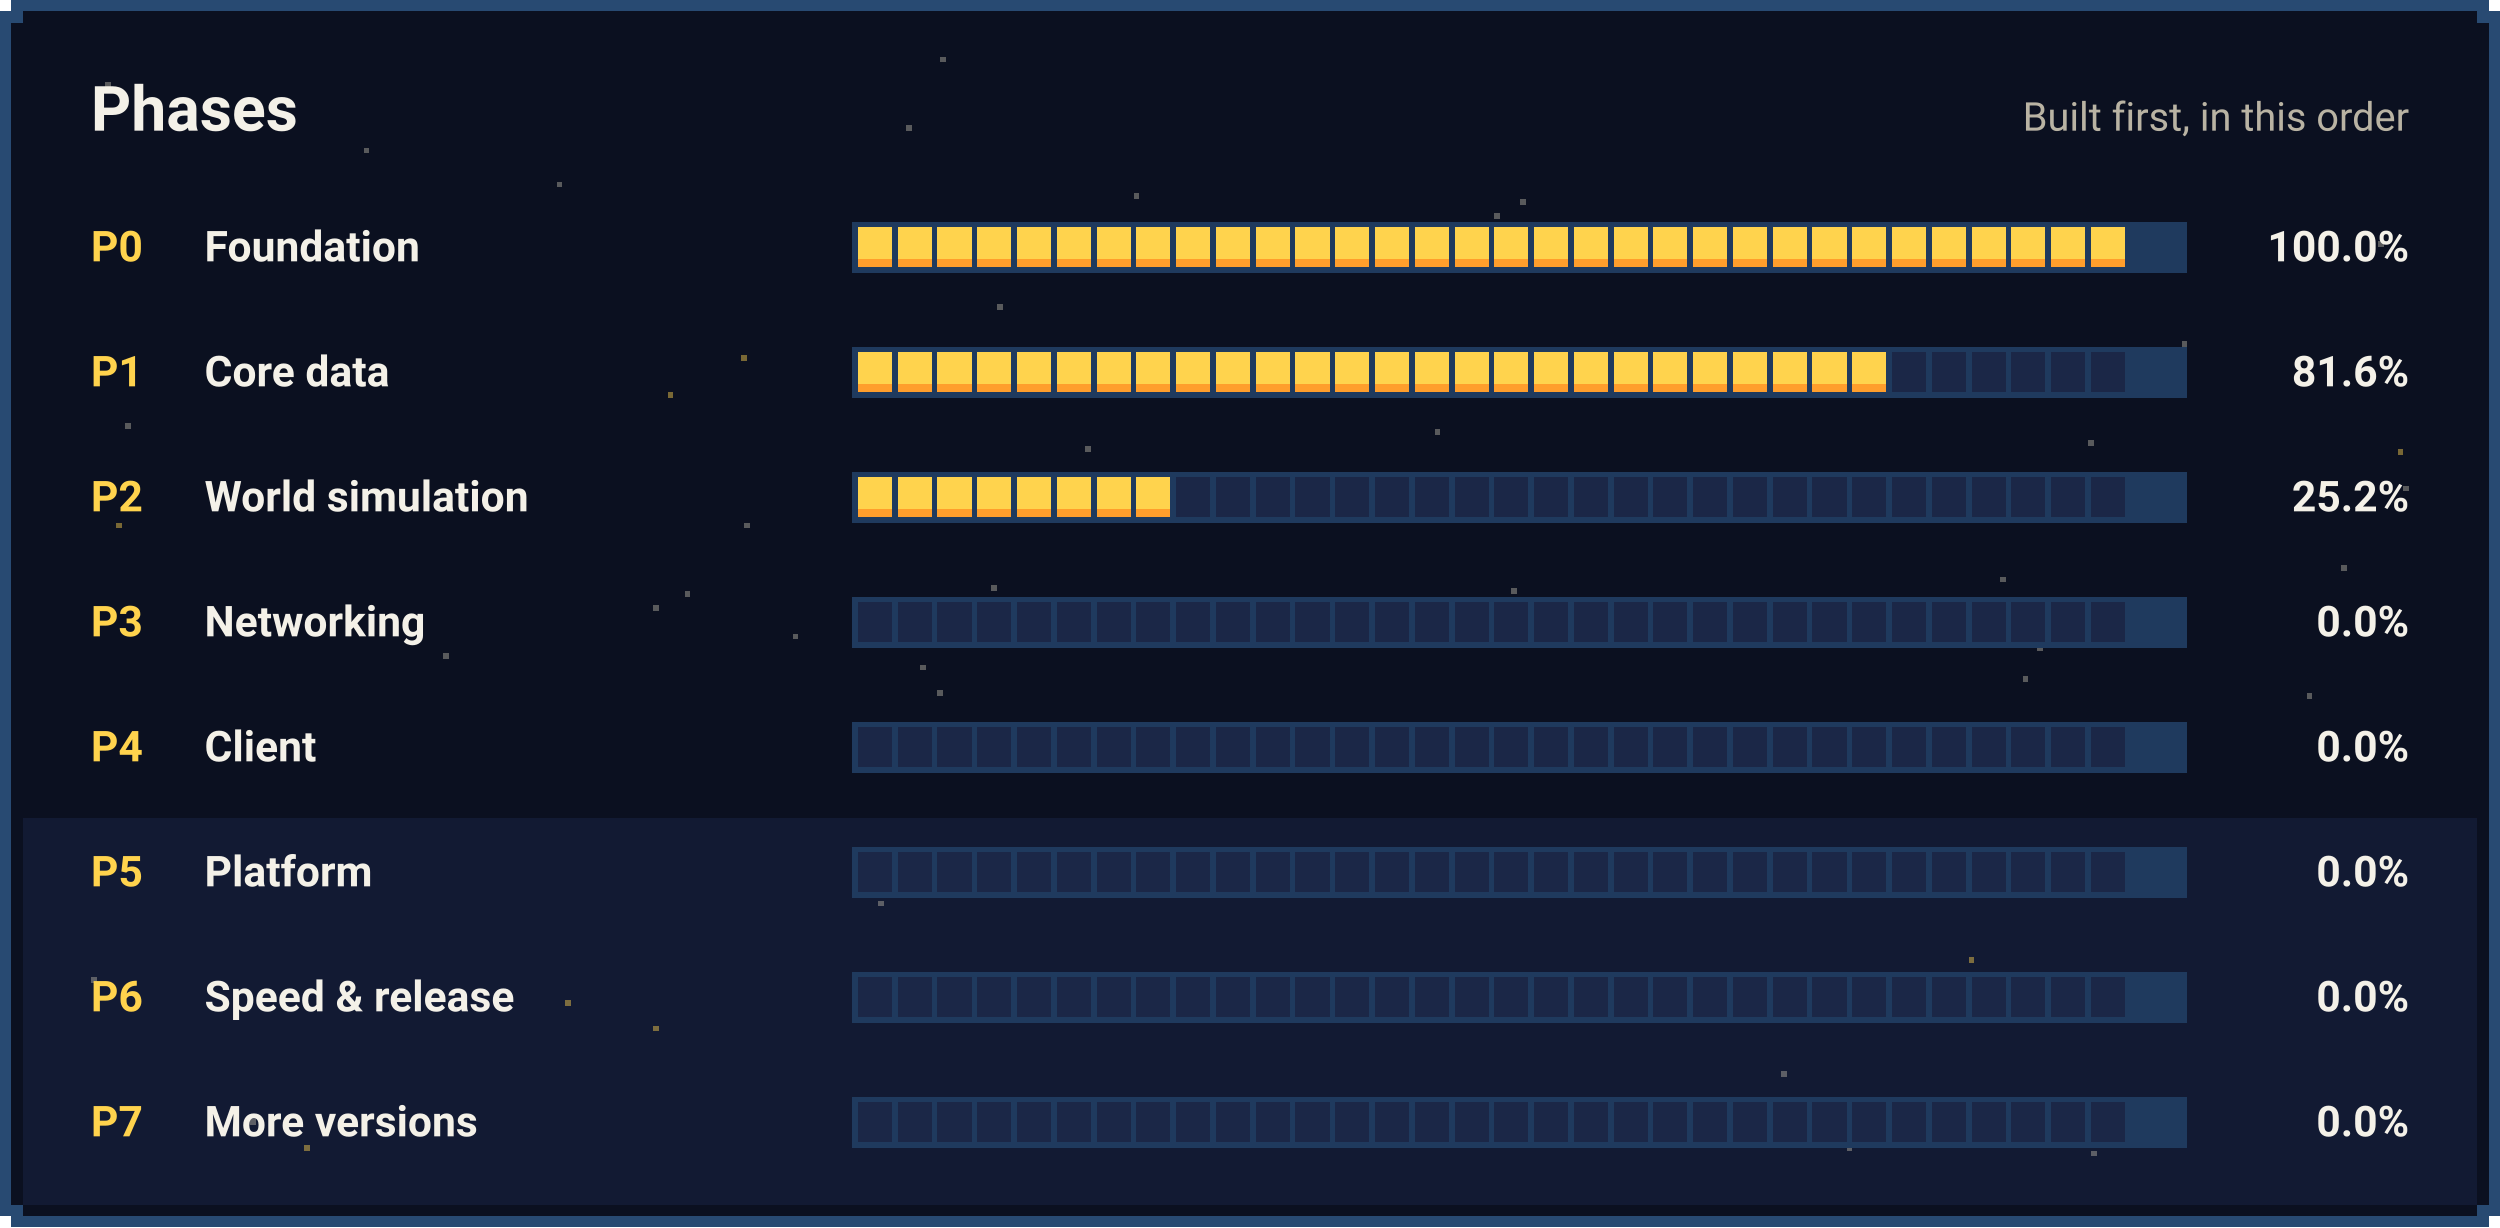
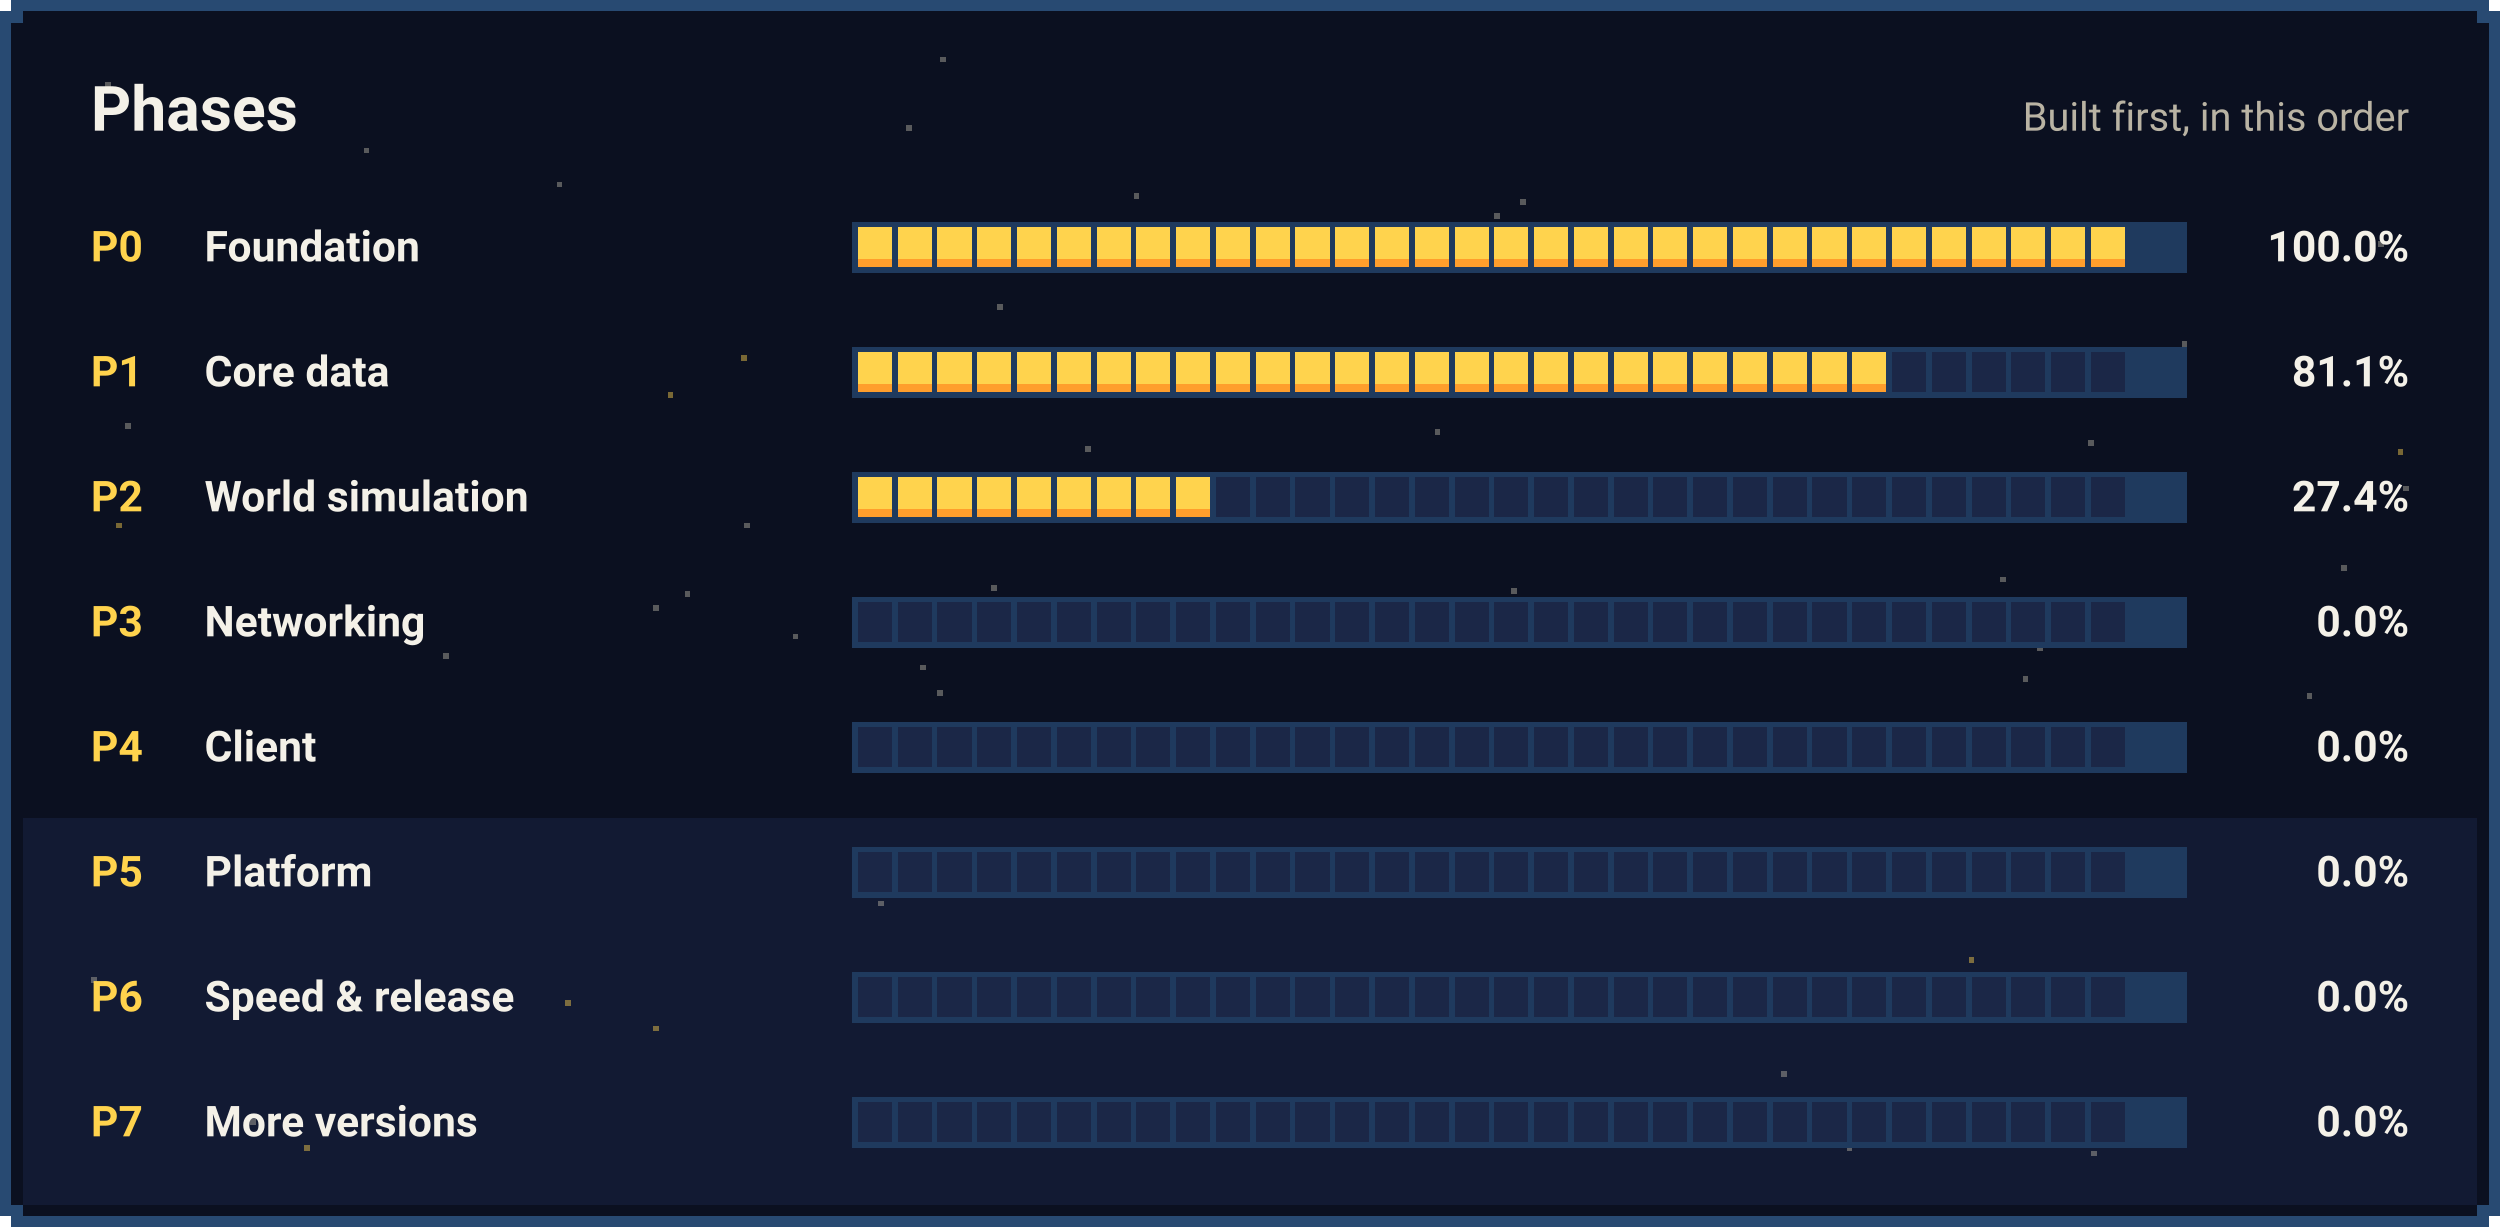
<svg xmlns="http://www.w3.org/2000/svg" width="880" height="432" viewBox="0 0 880 432" shape-rendering="crispEdges">
  <rect x="4" y="0" width="872" height="432" fill="#284A72" />
  <rect x="0" y="4" width="880" height="424" fill="#284A72" />
  <rect x="8" y="4" width="864" height="424" fill="#0B1020" />
  <rect x="4" y="8" width="872" height="416" fill="#0B1020" />
  <rect x="8" y="288" width="864" height="136" fill="#121A33" />
  <rect x="235" y="138" width="2" height="2" fill="#FFD34D" opacity="0.45" />
  <rect x="262" y="184" width="2" height="2" fill="#B9B3A3" opacity="0.45" />
  <rect x="44" y="149" width="2" height="2" fill="#B9B3A3" opacity="0.45" />
  <rect x="196" y="64" width="2" height="2" fill="#B9B3A3" opacity="0.45" />
  <rect x="331" y="20" width="2" height="2" fill="#B9B3A3" opacity="0.45" />
  <rect x="505" y="151" width="2" height="2" fill="#B9B3A3" opacity="0.45" />
  <rect x="107" y="403" width="2" height="2" fill="#FFD34D" opacity="0.45" />
  <rect x="241" y="208" width="2" height="2" fill="#B9B3A3" opacity="0.45" />
  <rect x="520" y="351" width="2" height="2" fill="#FFD34D" opacity="0.45" />
  <rect x="824" y="199" width="2" height="2" fill="#B9B3A3" opacity="0.45" />
  <rect x="758" y="131" width="2" height="2" fill="#B9B3A3" opacity="0.45" />
  <rect x="627" y="377" width="2" height="2" fill="#B9B3A3" opacity="0.45" />
  <rect x="330" y="243" width="2" height="2" fill="#B9B3A3" opacity="0.45" />
  <rect x="693" y="337" width="2" height="2" fill="#FFD34D" opacity="0.45" />
  <rect x="399" y="68" width="2" height="2" fill="#B9B3A3" opacity="0.45" />
  <rect x="650" y="403" width="2" height="2" fill="#B9B3A3" opacity="0.45" />
  <rect x="41" y="184" width="2" height="2" fill="#FFD34D" opacity="0.45" />
  <rect x="526" y="75" width="2" height="2" fill="#B9B3A3" opacity="0.45" />
  <rect x="309" y="317" width="2" height="2" fill="#B9B3A3" opacity="0.45" />
  <rect x="382" y="157" width="2" height="2" fill="#B9B3A3" opacity="0.45" />
  <rect x="349" y="206" width="2" height="2" fill="#B9B3A3" opacity="0.45" />
  <rect x="844" y="158" width="2" height="2" fill="#FFD34D" opacity="0.45" />
  <rect x="199" y="352" width="2" height="2" fill="#FFD34D" opacity="0.45" />
  <rect x="230" y="361" width="2" height="2" fill="#FFD34D" opacity="0.45" />
  <rect x="230" y="213" width="2" height="2" fill="#B9B3A3" opacity="0.45" />
  <rect x="88" y="394" width="2" height="2" fill="#B9B3A3" opacity="0.45" />
  <rect x="735" y="155" width="2" height="2" fill="#B9B3A3" opacity="0.45" />
  <rect x="156" y="230" width="2" height="2" fill="#B9B3A3" opacity="0.45" />
  <rect x="261" y="125" width="2" height="2" fill="#FFD34D" opacity="0.45" />
  <rect x="32" y="344" width="2" height="2" fill="#B9B3A3" opacity="0.45" />
  <rect x="380" y="304" width="2" height="2" fill="#B9B3A3" opacity="0.45" />
  <rect x="319" y="44" width="2" height="2" fill="#B9B3A3" opacity="0.45" />
  <rect x="712" y="238" width="2" height="2" fill="#B9B3A3" opacity="0.45" />
  <rect x="502" y="398" width="2" height="2" fill="#B9B3A3" opacity="0.45" />
  <rect x="37" y="29" width="2" height="2" fill="#B9B3A3" opacity="0.45" />
  <rect x="351" y="107" width="2" height="2" fill="#B9B3A3" opacity="0.45" />
  <rect x="768" y="120" width="2" height="2" fill="#B9B3A3" opacity="0.45" />
  <rect x="736" y="405" width="2" height="2" fill="#B9B3A3" opacity="0.45" />
  <rect x="812" y="244" width="2" height="2" fill="#B9B3A3" opacity="0.45" />
  <rect x="324" y="234" width="2" height="2" fill="#B9B3A3" opacity="0.45" />
  <rect x="717" y="227" width="2" height="2" fill="#B9B3A3" opacity="0.45" />
  <rect x="535" y="70" width="2" height="2" fill="#B9B3A3" opacity="0.45" />
  <rect x="704" y="203" width="2" height="2" fill="#B9B3A3" opacity="0.45" />
  <rect x="846" y="171" width="2" height="2" fill="#B9B3A3" opacity="0.45" />
  <rect x="279" y="223" width="2" height="2" fill="#B9B3A3" opacity="0.45" />
  <rect x="532" y="207" width="2" height="2" fill="#B9B3A3" opacity="0.45" />
  <rect x="128" y="52" width="2" height="2" fill="#B9B3A3" opacity="0.45" />
  <rect x="837" y="85" width="2" height="2" fill="#B9B3A3" opacity="0.45" />
  <text x="32" y="46" font-family="'Pixelify Sans', ui-sans-serif, system-ui, -apple-system, 'Segoe UI', Roboto, sans-serif" font-size="22" font-weight="700" fill="#F4F1E8" text-anchor="start">Phases</text>
  <text x="848" y="46" font-family="'Pixelify Sans', ui-sans-serif, system-ui, -apple-system, 'Segoe UI', Roboto, sans-serif" font-size="14" font-weight="400" fill="#B9B3A3" text-anchor="end">Built first, in this order</text>
  <text x="32" y="92" font-family="'Pixelify Sans', ui-sans-serif, system-ui, -apple-system, 'Segoe UI', Roboto, sans-serif" font-size="15" font-weight="700" fill="#FFD34D" text-anchor="start">P0</text>
  <text x="72" y="92" font-family="'Pixelify Sans', ui-sans-serif, system-ui, -apple-system, 'Segoe UI', Roboto, sans-serif" font-size="15" font-weight="600" fill="#F4F1E8" text-anchor="start">Foundation</text>
  <rect x="300" y="78" width="470" height="18" fill="#1F3A5E" />
  <rect x="302" y="80" width="12" height="14" fill="#FFD34D" />
  <rect x="302" y="91" width="12" height="3" fill="#FF9E2C" />
  <rect x="316" y="80" width="12" height="14" fill="#FFD34D" />
  <rect x="316" y="91" width="12" height="3" fill="#FF9E2C" />
  <rect x="330" y="80" width="12" height="14" fill="#FFD34D" />
  <rect x="330" y="91" width="12" height="3" fill="#FF9E2C" />
  <rect x="344" y="80" width="12" height="14" fill="#FFD34D" />
  <rect x="344" y="91" width="12" height="3" fill="#FF9E2C" />
  <rect x="358" y="80" width="12" height="14" fill="#FFD34D" />
  <rect x="358" y="91" width="12" height="3" fill="#FF9E2C" />
  <rect x="372" y="80" width="12" height="14" fill="#FFD34D" />
  <rect x="372" y="91" width="12" height="3" fill="#FF9E2C" />
  <rect x="386" y="80" width="12" height="14" fill="#FFD34D" />
  <rect x="386" y="91" width="12" height="3" fill="#FF9E2C" />
  <rect x="400" y="80" width="12" height="14" fill="#FFD34D" />
  <rect x="400" y="91" width="12" height="3" fill="#FF9E2C" />
  <rect x="414" y="80" width="12" height="14" fill="#FFD34D" />
  <rect x="414" y="91" width="12" height="3" fill="#FF9E2C" />
  <rect x="428" y="80" width="12" height="14" fill="#FFD34D" />
  <rect x="428" y="91" width="12" height="3" fill="#FF9E2C" />
  <rect x="442" y="80" width="12" height="14" fill="#FFD34D" />
  <rect x="442" y="91" width="12" height="3" fill="#FF9E2C" />
  <rect x="456" y="80" width="12" height="14" fill="#FFD34D" />
  <rect x="456" y="91" width="12" height="3" fill="#FF9E2C" />
  <rect x="470" y="80" width="12" height="14" fill="#FFD34D" />
  <rect x="470" y="91" width="12" height="3" fill="#FF9E2C" />
  <rect x="484" y="80" width="12" height="14" fill="#FFD34D" />
  <rect x="484" y="91" width="12" height="3" fill="#FF9E2C" />
  <rect x="498" y="80" width="12" height="14" fill="#FFD34D" />
  <rect x="498" y="91" width="12" height="3" fill="#FF9E2C" />
  <rect x="512" y="80" width="12" height="14" fill="#FFD34D" />
  <rect x="512" y="91" width="12" height="3" fill="#FF9E2C" />
  <rect x="526" y="80" width="12" height="14" fill="#FFD34D" />
  <rect x="526" y="91" width="12" height="3" fill="#FF9E2C" />
  <rect x="540" y="80" width="12" height="14" fill="#FFD34D" />
  <rect x="540" y="91" width="12" height="3" fill="#FF9E2C" />
  <rect x="554" y="80" width="12" height="14" fill="#FFD34D" />
  <rect x="554" y="91" width="12" height="3" fill="#FF9E2C" />
  <rect x="568" y="80" width="12" height="14" fill="#FFD34D" />
  <rect x="568" y="91" width="12" height="3" fill="#FF9E2C" />
  <rect x="582" y="80" width="12" height="14" fill="#FFD34D" />
  <rect x="582" y="91" width="12" height="3" fill="#FF9E2C" />
  <rect x="596" y="80" width="12" height="14" fill="#FFD34D" />
  <rect x="596" y="91" width="12" height="3" fill="#FF9E2C" />
  <rect x="610" y="80" width="12" height="14" fill="#FFD34D" />
  <rect x="610" y="91" width="12" height="3" fill="#FF9E2C" />
  <rect x="624" y="80" width="12" height="14" fill="#FFD34D" />
  <rect x="624" y="91" width="12" height="3" fill="#FF9E2C" />
  <rect x="638" y="80" width="12" height="14" fill="#FFD34D" />
  <rect x="638" y="91" width="12" height="3" fill="#FF9E2C" />
  <rect x="652" y="80" width="12" height="14" fill="#FFD34D" />
  <rect x="652" y="91" width="12" height="3" fill="#FF9E2C" />
  <rect x="666" y="80" width="12" height="14" fill="#FFD34D" />
  <rect x="666" y="91" width="12" height="3" fill="#FF9E2C" />
  <rect x="680" y="80" width="12" height="14" fill="#FFD34D" />
  <rect x="680" y="91" width="12" height="3" fill="#FF9E2C" />
  <rect x="694" y="80" width="12" height="14" fill="#FFD34D" />
  <rect x="694" y="91" width="12" height="3" fill="#FF9E2C" />
  <rect x="708" y="80" width="12" height="14" fill="#FFD34D" />
  <rect x="708" y="91" width="12" height="3" fill="#FF9E2C" />
  <rect x="722" y="80" width="12" height="14" fill="#FFD34D" />
  <rect x="722" y="91" width="12" height="3" fill="#FF9E2C" />
  <rect x="736" y="80" width="12" height="14" fill="#FFD34D" />
  <rect x="736" y="91" width="12" height="3" fill="#FF9E2C" />
  <text x="848" y="92" font-family="'Pixelify Sans', ui-sans-serif, system-ui, -apple-system, 'Segoe UI', Roboto, sans-serif" font-size="15" font-weight="700" fill="#F4F1E8" text-anchor="end">100.0%</text>
  <text x="32" y="136" font-family="'Pixelify Sans', ui-sans-serif, system-ui, -apple-system, 'Segoe UI', Roboto, sans-serif" font-size="15" font-weight="700" fill="#FFD34D" text-anchor="start">P1</text>
  <text x="72" y="136" font-family="'Pixelify Sans', ui-sans-serif, system-ui, -apple-system, 'Segoe UI', Roboto, sans-serif" font-size="15" font-weight="600" fill="#F4F1E8" text-anchor="start">Core data</text>
  <rect x="300" y="122" width="470" height="18" fill="#1F3A5E" />
  <rect x="302" y="124" width="12" height="14" fill="#FFD34D" />
  <rect x="302" y="135" width="12" height="3" fill="#FF9E2C" />
  <rect x="316" y="124" width="12" height="14" fill="#FFD34D" />
  <rect x="316" y="135" width="12" height="3" fill="#FF9E2C" />
  <rect x="330" y="124" width="12" height="14" fill="#FFD34D" />
  <rect x="330" y="135" width="12" height="3" fill="#FF9E2C" />
  <rect x="344" y="124" width="12" height="14" fill="#FFD34D" />
  <rect x="344" y="135" width="12" height="3" fill="#FF9E2C" />
  <rect x="358" y="124" width="12" height="14" fill="#FFD34D" />
  <rect x="358" y="135" width="12" height="3" fill="#FF9E2C" />
  <rect x="372" y="124" width="12" height="14" fill="#FFD34D" />
  <rect x="372" y="135" width="12" height="3" fill="#FF9E2C" />
  <rect x="386" y="124" width="12" height="14" fill="#FFD34D" />
  <rect x="386" y="135" width="12" height="3" fill="#FF9E2C" />
  <rect x="400" y="124" width="12" height="14" fill="#FFD34D" />
  <rect x="400" y="135" width="12" height="3" fill="#FF9E2C" />
  <rect x="414" y="124" width="12" height="14" fill="#FFD34D" />
  <rect x="414" y="135" width="12" height="3" fill="#FF9E2C" />
  <rect x="428" y="124" width="12" height="14" fill="#FFD34D" />
  <rect x="428" y="135" width="12" height="3" fill="#FF9E2C" />
  <rect x="442" y="124" width="12" height="14" fill="#FFD34D" />
  <rect x="442" y="135" width="12" height="3" fill="#FF9E2C" />
  <rect x="456" y="124" width="12" height="14" fill="#FFD34D" />
  <rect x="456" y="135" width="12" height="3" fill="#FF9E2C" />
  <rect x="470" y="124" width="12" height="14" fill="#FFD34D" />
  <rect x="470" y="135" width="12" height="3" fill="#FF9E2C" />
  <rect x="484" y="124" width="12" height="14" fill="#FFD34D" />
  <rect x="484" y="135" width="12" height="3" fill="#FF9E2C" />
  <rect x="498" y="124" width="12" height="14" fill="#FFD34D" />
  <rect x="498" y="135" width="12" height="3" fill="#FF9E2C" />
  <rect x="512" y="124" width="12" height="14" fill="#FFD34D" />
  <rect x="512" y="135" width="12" height="3" fill="#FF9E2C" />
  <rect x="526" y="124" width="12" height="14" fill="#FFD34D" />
  <rect x="526" y="135" width="12" height="3" fill="#FF9E2C" />
  <rect x="540" y="124" width="12" height="14" fill="#FFD34D" />
  <rect x="540" y="135" width="12" height="3" fill="#FF9E2C" />
  <rect x="554" y="124" width="12" height="14" fill="#FFD34D" />
  <rect x="554" y="135" width="12" height="3" fill="#FF9E2C" />
  <rect x="568" y="124" width="12" height="14" fill="#FFD34D" />
  <rect x="568" y="135" width="12" height="3" fill="#FF9E2C" />
  <rect x="582" y="124" width="12" height="14" fill="#FFD34D" />
  <rect x="582" y="135" width="12" height="3" fill="#FF9E2C" />
  <rect x="596" y="124" width="12" height="14" fill="#FFD34D" />
  <rect x="596" y="135" width="12" height="3" fill="#FF9E2C" />
  <rect x="610" y="124" width="12" height="14" fill="#FFD34D" />
  <rect x="610" y="135" width="12" height="3" fill="#FF9E2C" />
  <rect x="624" y="124" width="12" height="14" fill="#FFD34D" />
  <rect x="624" y="135" width="12" height="3" fill="#FF9E2C" />
  <rect x="638" y="124" width="12" height="14" fill="#FFD34D" />
  <rect x="638" y="135" width="12" height="3" fill="#FF9E2C" />
  <rect x="652" y="124" width="12" height="14" fill="#FFD34D" />
  <rect x="652" y="135" width="12" height="3" fill="#FF9E2C" />
  <rect x="666" y="124" width="12" height="14" fill="#1B2747" />
  <rect x="680" y="124" width="12" height="14" fill="#1B2747" />
  <rect x="694" y="124" width="12" height="14" fill="#1B2747" />
  <rect x="708" y="124" width="12" height="14" fill="#1B2747" />
  <rect x="722" y="124" width="12" height="14" fill="#1B2747" />
  <rect x="736" y="124" width="12" height="14" fill="#1B2747" />
-   <text x="848" y="136" font-family="'Pixelify Sans', ui-sans-serif, system-ui, -apple-system, 'Segoe UI', Roboto, sans-serif" font-size="15" font-weight="700" fill="#F4F1E8" text-anchor="end">81.6%</text>
+   <text x="848" y="136" font-family="'Pixelify Sans', ui-sans-serif, system-ui, -apple-system, 'Segoe UI', Roboto, sans-serif" font-size="15" font-weight="700" fill="#F4F1E8" text-anchor="end">81.1%</text>
  <text x="32" y="180" font-family="'Pixelify Sans', ui-sans-serif, system-ui, -apple-system, 'Segoe UI', Roboto, sans-serif" font-size="15" font-weight="700" fill="#FFD34D" text-anchor="start">P2</text>
  <text x="72" y="180" font-family="'Pixelify Sans', ui-sans-serif, system-ui, -apple-system, 'Segoe UI', Roboto, sans-serif" font-size="15" font-weight="600" fill="#F4F1E8" text-anchor="start">World simulation</text>
  <rect x="300" y="166" width="470" height="18" fill="#1F3A5E" />
  <rect x="302" y="168" width="12" height="14" fill="#FFD34D" />
  <rect x="302" y="179" width="12" height="3" fill="#FF9E2C" />
  <rect x="316" y="168" width="12" height="14" fill="#FFD34D" />
  <rect x="316" y="179" width="12" height="3" fill="#FF9E2C" />
  <rect x="330" y="168" width="12" height="14" fill="#FFD34D" />
  <rect x="330" y="179" width="12" height="3" fill="#FF9E2C" />
  <rect x="344" y="168" width="12" height="14" fill="#FFD34D" />
  <rect x="344" y="179" width="12" height="3" fill="#FF9E2C" />
  <rect x="358" y="168" width="12" height="14" fill="#FFD34D" />
  <rect x="358" y="179" width="12" height="3" fill="#FF9E2C" />
  <rect x="372" y="168" width="12" height="14" fill="#FFD34D" />
  <rect x="372" y="179" width="12" height="3" fill="#FF9E2C" />
  <rect x="386" y="168" width="12" height="14" fill="#FFD34D" />
  <rect x="386" y="179" width="12" height="3" fill="#FF9E2C" />
  <rect x="400" y="168" width="12" height="14" fill="#FFD34D" />
  <rect x="400" y="179" width="12" height="3" fill="#FF9E2C" />
-   <rect x="414" y="168" width="12" height="14" fill="#1B2747" />
+   <rect x="414" y="168" width="12" height="14" fill="#FFD34D" />
+   <rect x="414" y="179" width="12" height="3" fill="#FF9E2C" />
  <rect x="428" y="168" width="12" height="14" fill="#1B2747" />
  <rect x="442" y="168" width="12" height="14" fill="#1B2747" />
  <rect x="456" y="168" width="12" height="14" fill="#1B2747" />
  <rect x="470" y="168" width="12" height="14" fill="#1B2747" />
  <rect x="484" y="168" width="12" height="14" fill="#1B2747" />
  <rect x="498" y="168" width="12" height="14" fill="#1B2747" />
  <rect x="512" y="168" width="12" height="14" fill="#1B2747" />
  <rect x="526" y="168" width="12" height="14" fill="#1B2747" />
  <rect x="540" y="168" width="12" height="14" fill="#1B2747" />
  <rect x="554" y="168" width="12" height="14" fill="#1B2747" />
  <rect x="568" y="168" width="12" height="14" fill="#1B2747" />
  <rect x="582" y="168" width="12" height="14" fill="#1B2747" />
  <rect x="596" y="168" width="12" height="14" fill="#1B2747" />
  <rect x="610" y="168" width="12" height="14" fill="#1B2747" />
  <rect x="624" y="168" width="12" height="14" fill="#1B2747" />
  <rect x="638" y="168" width="12" height="14" fill="#1B2747" />
  <rect x="652" y="168" width="12" height="14" fill="#1B2747" />
  <rect x="666" y="168" width="12" height="14" fill="#1B2747" />
  <rect x="680" y="168" width="12" height="14" fill="#1B2747" />
  <rect x="694" y="168" width="12" height="14" fill="#1B2747" />
  <rect x="708" y="168" width="12" height="14" fill="#1B2747" />
  <rect x="722" y="168" width="12" height="14" fill="#1B2747" />
  <rect x="736" y="168" width="12" height="14" fill="#1B2747" />
-   <text x="848" y="180" font-family="'Pixelify Sans', ui-sans-serif, system-ui, -apple-system, 'Segoe UI', Roboto, sans-serif" font-size="15" font-weight="700" fill="#F4F1E8" text-anchor="end">25.2%</text>
+   <text x="848" y="180" font-family="'Pixelify Sans', ui-sans-serif, system-ui, -apple-system, 'Segoe UI', Roboto, sans-serif" font-size="15" font-weight="700" fill="#F4F1E8" text-anchor="end">27.4%</text>
  <text x="32" y="224" font-family="'Pixelify Sans', ui-sans-serif, system-ui, -apple-system, 'Segoe UI', Roboto, sans-serif" font-size="15" font-weight="700" fill="#FFD34D" text-anchor="start">P3</text>
  <text x="72" y="224" font-family="'Pixelify Sans', ui-sans-serif, system-ui, -apple-system, 'Segoe UI', Roboto, sans-serif" font-size="15" font-weight="600" fill="#F4F1E8" text-anchor="start">Networking</text>
  <rect x="300" y="210" width="470" height="18" fill="#1F3A5E" />
  <rect x="302" y="212" width="12" height="14" fill="#1B2747" />
  <rect x="316" y="212" width="12" height="14" fill="#1B2747" />
  <rect x="330" y="212" width="12" height="14" fill="#1B2747" />
  <rect x="344" y="212" width="12" height="14" fill="#1B2747" />
  <rect x="358" y="212" width="12" height="14" fill="#1B2747" />
  <rect x="372" y="212" width="12" height="14" fill="#1B2747" />
  <rect x="386" y="212" width="12" height="14" fill="#1B2747" />
  <rect x="400" y="212" width="12" height="14" fill="#1B2747" />
  <rect x="414" y="212" width="12" height="14" fill="#1B2747" />
  <rect x="428" y="212" width="12" height="14" fill="#1B2747" />
  <rect x="442" y="212" width="12" height="14" fill="#1B2747" />
  <rect x="456" y="212" width="12" height="14" fill="#1B2747" />
  <rect x="470" y="212" width="12" height="14" fill="#1B2747" />
  <rect x="484" y="212" width="12" height="14" fill="#1B2747" />
  <rect x="498" y="212" width="12" height="14" fill="#1B2747" />
  <rect x="512" y="212" width="12" height="14" fill="#1B2747" />
  <rect x="526" y="212" width="12" height="14" fill="#1B2747" />
  <rect x="540" y="212" width="12" height="14" fill="#1B2747" />
  <rect x="554" y="212" width="12" height="14" fill="#1B2747" />
  <rect x="568" y="212" width="12" height="14" fill="#1B2747" />
  <rect x="582" y="212" width="12" height="14" fill="#1B2747" />
  <rect x="596" y="212" width="12" height="14" fill="#1B2747" />
  <rect x="610" y="212" width="12" height="14" fill="#1B2747" />
  <rect x="624" y="212" width="12" height="14" fill="#1B2747" />
  <rect x="638" y="212" width="12" height="14" fill="#1B2747" />
  <rect x="652" y="212" width="12" height="14" fill="#1B2747" />
  <rect x="666" y="212" width="12" height="14" fill="#1B2747" />
  <rect x="680" y="212" width="12" height="14" fill="#1B2747" />
  <rect x="694" y="212" width="12" height="14" fill="#1B2747" />
  <rect x="708" y="212" width="12" height="14" fill="#1B2747" />
  <rect x="722" y="212" width="12" height="14" fill="#1B2747" />
  <rect x="736" y="212" width="12" height="14" fill="#1B2747" />
  <text x="848" y="224" font-family="'Pixelify Sans', ui-sans-serif, system-ui, -apple-system, 'Segoe UI', Roboto, sans-serif" font-size="15" font-weight="700" fill="#F4F1E8" text-anchor="end">0.0%</text>
  <text x="32" y="268" font-family="'Pixelify Sans', ui-sans-serif, system-ui, -apple-system, 'Segoe UI', Roboto, sans-serif" font-size="15" font-weight="700" fill="#FFD34D" text-anchor="start">P4</text>
  <text x="72" y="268" font-family="'Pixelify Sans', ui-sans-serif, system-ui, -apple-system, 'Segoe UI', Roboto, sans-serif" font-size="15" font-weight="600" fill="#F4F1E8" text-anchor="start">Client</text>
  <rect x="300" y="254" width="470" height="18" fill="#1F3A5E" />
  <rect x="302" y="256" width="12" height="14" fill="#1B2747" />
  <rect x="316" y="256" width="12" height="14" fill="#1B2747" />
  <rect x="330" y="256" width="12" height="14" fill="#1B2747" />
  <rect x="344" y="256" width="12" height="14" fill="#1B2747" />
  <rect x="358" y="256" width="12" height="14" fill="#1B2747" />
  <rect x="372" y="256" width="12" height="14" fill="#1B2747" />
  <rect x="386" y="256" width="12" height="14" fill="#1B2747" />
  <rect x="400" y="256" width="12" height="14" fill="#1B2747" />
  <rect x="414" y="256" width="12" height="14" fill="#1B2747" />
  <rect x="428" y="256" width="12" height="14" fill="#1B2747" />
  <rect x="442" y="256" width="12" height="14" fill="#1B2747" />
  <rect x="456" y="256" width="12" height="14" fill="#1B2747" />
  <rect x="470" y="256" width="12" height="14" fill="#1B2747" />
  <rect x="484" y="256" width="12" height="14" fill="#1B2747" />
  <rect x="498" y="256" width="12" height="14" fill="#1B2747" />
  <rect x="512" y="256" width="12" height="14" fill="#1B2747" />
  <rect x="526" y="256" width="12" height="14" fill="#1B2747" />
  <rect x="540" y="256" width="12" height="14" fill="#1B2747" />
  <rect x="554" y="256" width="12" height="14" fill="#1B2747" />
  <rect x="568" y="256" width="12" height="14" fill="#1B2747" />
  <rect x="582" y="256" width="12" height="14" fill="#1B2747" />
  <rect x="596" y="256" width="12" height="14" fill="#1B2747" />
  <rect x="610" y="256" width="12" height="14" fill="#1B2747" />
  <rect x="624" y="256" width="12" height="14" fill="#1B2747" />
  <rect x="638" y="256" width="12" height="14" fill="#1B2747" />
  <rect x="652" y="256" width="12" height="14" fill="#1B2747" />
  <rect x="666" y="256" width="12" height="14" fill="#1B2747" />
  <rect x="680" y="256" width="12" height="14" fill="#1B2747" />
  <rect x="694" y="256" width="12" height="14" fill="#1B2747" />
  <rect x="708" y="256" width="12" height="14" fill="#1B2747" />
  <rect x="722" y="256" width="12" height="14" fill="#1B2747" />
  <rect x="736" y="256" width="12" height="14" fill="#1B2747" />
  <text x="848" y="268" font-family="'Pixelify Sans', ui-sans-serif, system-ui, -apple-system, 'Segoe UI', Roboto, sans-serif" font-size="15" font-weight="700" fill="#F4F1E8" text-anchor="end">0.0%</text>
  <text x="32" y="312" font-family="'Pixelify Sans', ui-sans-serif, system-ui, -apple-system, 'Segoe UI', Roboto, sans-serif" font-size="15" font-weight="700" fill="#FFD34D" text-anchor="start">P5</text>
  <text x="72" y="312" font-family="'Pixelify Sans', ui-sans-serif, system-ui, -apple-system, 'Segoe UI', Roboto, sans-serif" font-size="15" font-weight="600" fill="#F4F1E8" text-anchor="start">Platform</text>
  <rect x="300" y="298" width="470" height="18" fill="#1F3A5E" />
  <rect x="302" y="300" width="12" height="14" fill="#1B2747" />
  <rect x="316" y="300" width="12" height="14" fill="#1B2747" />
  <rect x="330" y="300" width="12" height="14" fill="#1B2747" />
  <rect x="344" y="300" width="12" height="14" fill="#1B2747" />
  <rect x="358" y="300" width="12" height="14" fill="#1B2747" />
  <rect x="372" y="300" width="12" height="14" fill="#1B2747" />
  <rect x="386" y="300" width="12" height="14" fill="#1B2747" />
  <rect x="400" y="300" width="12" height="14" fill="#1B2747" />
  <rect x="414" y="300" width="12" height="14" fill="#1B2747" />
  <rect x="428" y="300" width="12" height="14" fill="#1B2747" />
  <rect x="442" y="300" width="12" height="14" fill="#1B2747" />
  <rect x="456" y="300" width="12" height="14" fill="#1B2747" />
  <rect x="470" y="300" width="12" height="14" fill="#1B2747" />
  <rect x="484" y="300" width="12" height="14" fill="#1B2747" />
  <rect x="498" y="300" width="12" height="14" fill="#1B2747" />
  <rect x="512" y="300" width="12" height="14" fill="#1B2747" />
  <rect x="526" y="300" width="12" height="14" fill="#1B2747" />
  <rect x="540" y="300" width="12" height="14" fill="#1B2747" />
  <rect x="554" y="300" width="12" height="14" fill="#1B2747" />
  <rect x="568" y="300" width="12" height="14" fill="#1B2747" />
  <rect x="582" y="300" width="12" height="14" fill="#1B2747" />
  <rect x="596" y="300" width="12" height="14" fill="#1B2747" />
  <rect x="610" y="300" width="12" height="14" fill="#1B2747" />
  <rect x="624" y="300" width="12" height="14" fill="#1B2747" />
  <rect x="638" y="300" width="12" height="14" fill="#1B2747" />
  <rect x="652" y="300" width="12" height="14" fill="#1B2747" />
  <rect x="666" y="300" width="12" height="14" fill="#1B2747" />
  <rect x="680" y="300" width="12" height="14" fill="#1B2747" />
  <rect x="694" y="300" width="12" height="14" fill="#1B2747" />
  <rect x="708" y="300" width="12" height="14" fill="#1B2747" />
  <rect x="722" y="300" width="12" height="14" fill="#1B2747" />
  <rect x="736" y="300" width="12" height="14" fill="#1B2747" />
  <text x="848" y="312" font-family="'Pixelify Sans', ui-sans-serif, system-ui, -apple-system, 'Segoe UI', Roboto, sans-serif" font-size="15" font-weight="700" fill="#F4F1E8" text-anchor="end">0.0%</text>
  <text x="32" y="356" font-family="'Pixelify Sans', ui-sans-serif, system-ui, -apple-system, 'Segoe UI', Roboto, sans-serif" font-size="15" font-weight="700" fill="#FFD34D" text-anchor="start">P6</text>
  <text x="72" y="356" font-family="'Pixelify Sans', ui-sans-serif, system-ui, -apple-system, 'Segoe UI', Roboto, sans-serif" font-size="15" font-weight="600" fill="#F4F1E8" text-anchor="start">Speed &amp; release</text>
  <rect x="300" y="342" width="470" height="18" fill="#1F3A5E" />
  <rect x="302" y="344" width="12" height="14" fill="#1B2747" />
  <rect x="316" y="344" width="12" height="14" fill="#1B2747" />
  <rect x="330" y="344" width="12" height="14" fill="#1B2747" />
  <rect x="344" y="344" width="12" height="14" fill="#1B2747" />
  <rect x="358" y="344" width="12" height="14" fill="#1B2747" />
  <rect x="372" y="344" width="12" height="14" fill="#1B2747" />
  <rect x="386" y="344" width="12" height="14" fill="#1B2747" />
  <rect x="400" y="344" width="12" height="14" fill="#1B2747" />
  <rect x="414" y="344" width="12" height="14" fill="#1B2747" />
  <rect x="428" y="344" width="12" height="14" fill="#1B2747" />
  <rect x="442" y="344" width="12" height="14" fill="#1B2747" />
  <rect x="456" y="344" width="12" height="14" fill="#1B2747" />
  <rect x="470" y="344" width="12" height="14" fill="#1B2747" />
  <rect x="484" y="344" width="12" height="14" fill="#1B2747" />
  <rect x="498" y="344" width="12" height="14" fill="#1B2747" />
  <rect x="512" y="344" width="12" height="14" fill="#1B2747" />
  <rect x="526" y="344" width="12" height="14" fill="#1B2747" />
  <rect x="540" y="344" width="12" height="14" fill="#1B2747" />
  <rect x="554" y="344" width="12" height="14" fill="#1B2747" />
  <rect x="568" y="344" width="12" height="14" fill="#1B2747" />
  <rect x="582" y="344" width="12" height="14" fill="#1B2747" />
  <rect x="596" y="344" width="12" height="14" fill="#1B2747" />
  <rect x="610" y="344" width="12" height="14" fill="#1B2747" />
  <rect x="624" y="344" width="12" height="14" fill="#1B2747" />
  <rect x="638" y="344" width="12" height="14" fill="#1B2747" />
  <rect x="652" y="344" width="12" height="14" fill="#1B2747" />
  <rect x="666" y="344" width="12" height="14" fill="#1B2747" />
  <rect x="680" y="344" width="12" height="14" fill="#1B2747" />
  <rect x="694" y="344" width="12" height="14" fill="#1B2747" />
  <rect x="708" y="344" width="12" height="14" fill="#1B2747" />
  <rect x="722" y="344" width="12" height="14" fill="#1B2747" />
  <rect x="736" y="344" width="12" height="14" fill="#1B2747" />
  <text x="848" y="356" font-family="'Pixelify Sans', ui-sans-serif, system-ui, -apple-system, 'Segoe UI', Roboto, sans-serif" font-size="15" font-weight="700" fill="#F4F1E8" text-anchor="end">0.0%</text>
  <text x="32" y="400" font-family="'Pixelify Sans', ui-sans-serif, system-ui, -apple-system, 'Segoe UI', Roboto, sans-serif" font-size="15" font-weight="700" fill="#FFD34D" text-anchor="start">P7</text>
  <text x="72" y="400" font-family="'Pixelify Sans', ui-sans-serif, system-ui, -apple-system, 'Segoe UI', Roboto, sans-serif" font-size="15" font-weight="600" fill="#F4F1E8" text-anchor="start">More versions</text>
  <rect x="300" y="386" width="470" height="18" fill="#1F3A5E" />
  <rect x="302" y="388" width="12" height="14" fill="#1B2747" />
  <rect x="316" y="388" width="12" height="14" fill="#1B2747" />
  <rect x="330" y="388" width="12" height="14" fill="#1B2747" />
  <rect x="344" y="388" width="12" height="14" fill="#1B2747" />
  <rect x="358" y="388" width="12" height="14" fill="#1B2747" />
  <rect x="372" y="388" width="12" height="14" fill="#1B2747" />
  <rect x="386" y="388" width="12" height="14" fill="#1B2747" />
  <rect x="400" y="388" width="12" height="14" fill="#1B2747" />
  <rect x="414" y="388" width="12" height="14" fill="#1B2747" />
  <rect x="428" y="388" width="12" height="14" fill="#1B2747" />
  <rect x="442" y="388" width="12" height="14" fill="#1B2747" />
  <rect x="456" y="388" width="12" height="14" fill="#1B2747" />
  <rect x="470" y="388" width="12" height="14" fill="#1B2747" />
  <rect x="484" y="388" width="12" height="14" fill="#1B2747" />
  <rect x="498" y="388" width="12" height="14" fill="#1B2747" />
  <rect x="512" y="388" width="12" height="14" fill="#1B2747" />
  <rect x="526" y="388" width="12" height="14" fill="#1B2747" />
  <rect x="540" y="388" width="12" height="14" fill="#1B2747" />
  <rect x="554" y="388" width="12" height="14" fill="#1B2747" />
  <rect x="568" y="388" width="12" height="14" fill="#1B2747" />
  <rect x="582" y="388" width="12" height="14" fill="#1B2747" />
  <rect x="596" y="388" width="12" height="14" fill="#1B2747" />
  <rect x="610" y="388" width="12" height="14" fill="#1B2747" />
  <rect x="624" y="388" width="12" height="14" fill="#1B2747" />
  <rect x="638" y="388" width="12" height="14" fill="#1B2747" />
  <rect x="652" y="388" width="12" height="14" fill="#1B2747" />
  <rect x="666" y="388" width="12" height="14" fill="#1B2747" />
  <rect x="680" y="388" width="12" height="14" fill="#1B2747" />
  <rect x="694" y="388" width="12" height="14" fill="#1B2747" />
  <rect x="708" y="388" width="12" height="14" fill="#1B2747" />
  <rect x="722" y="388" width="12" height="14" fill="#1B2747" />
  <rect x="736" y="388" width="12" height="14" fill="#1B2747" />
  <text x="848" y="400" font-family="'Pixelify Sans', ui-sans-serif, system-ui, -apple-system, 'Segoe UI', Roboto, sans-serif" font-size="15" font-weight="700" fill="#F4F1E8" text-anchor="end">0.0%</text>
</svg>
